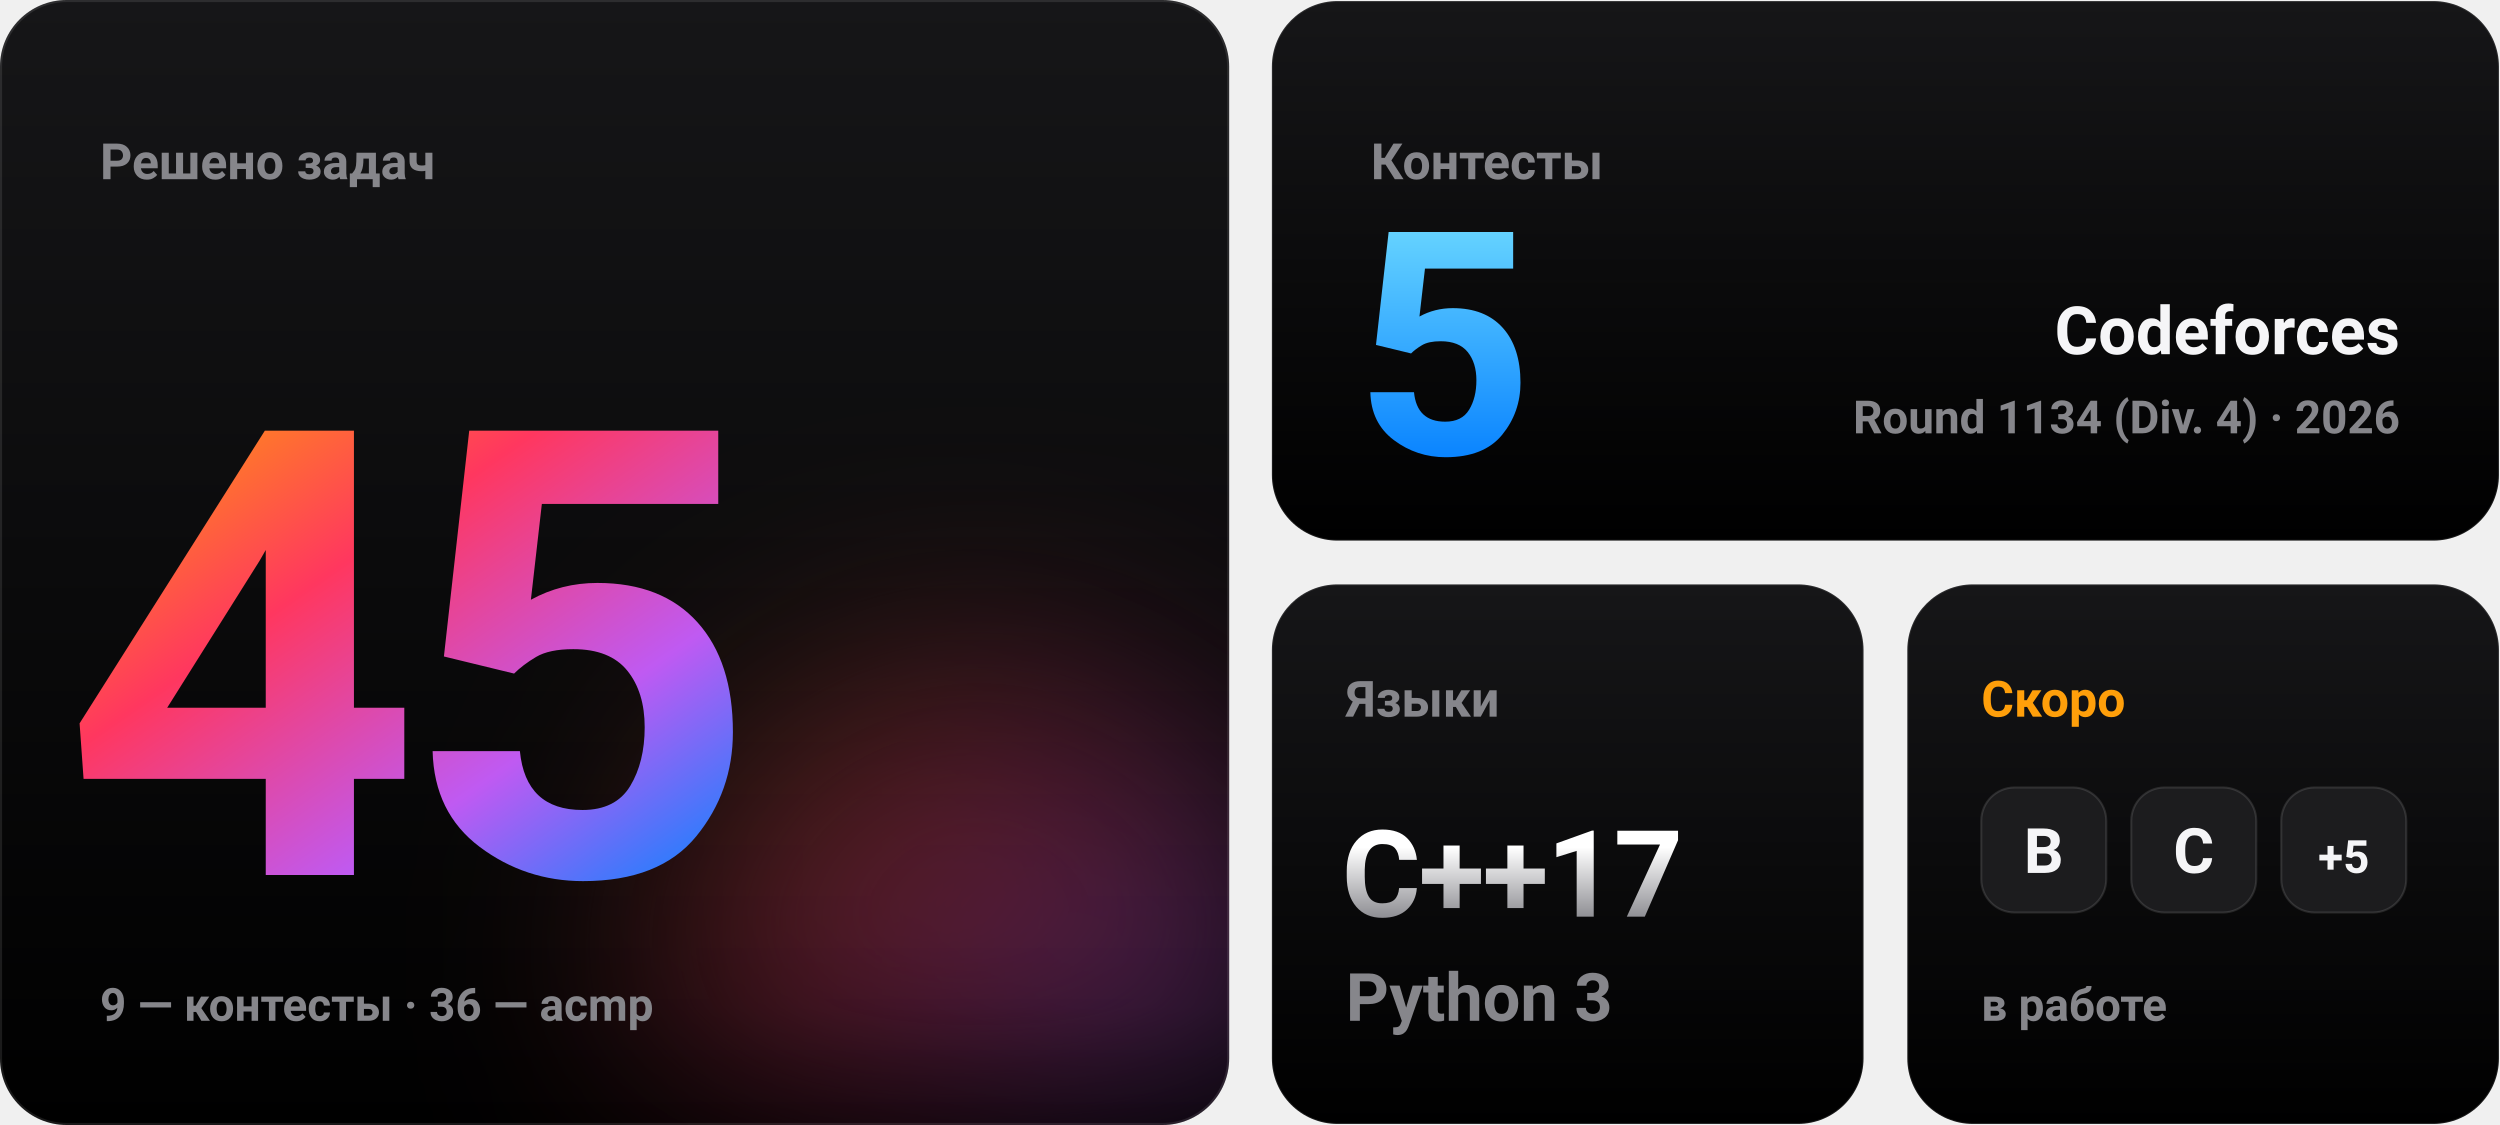
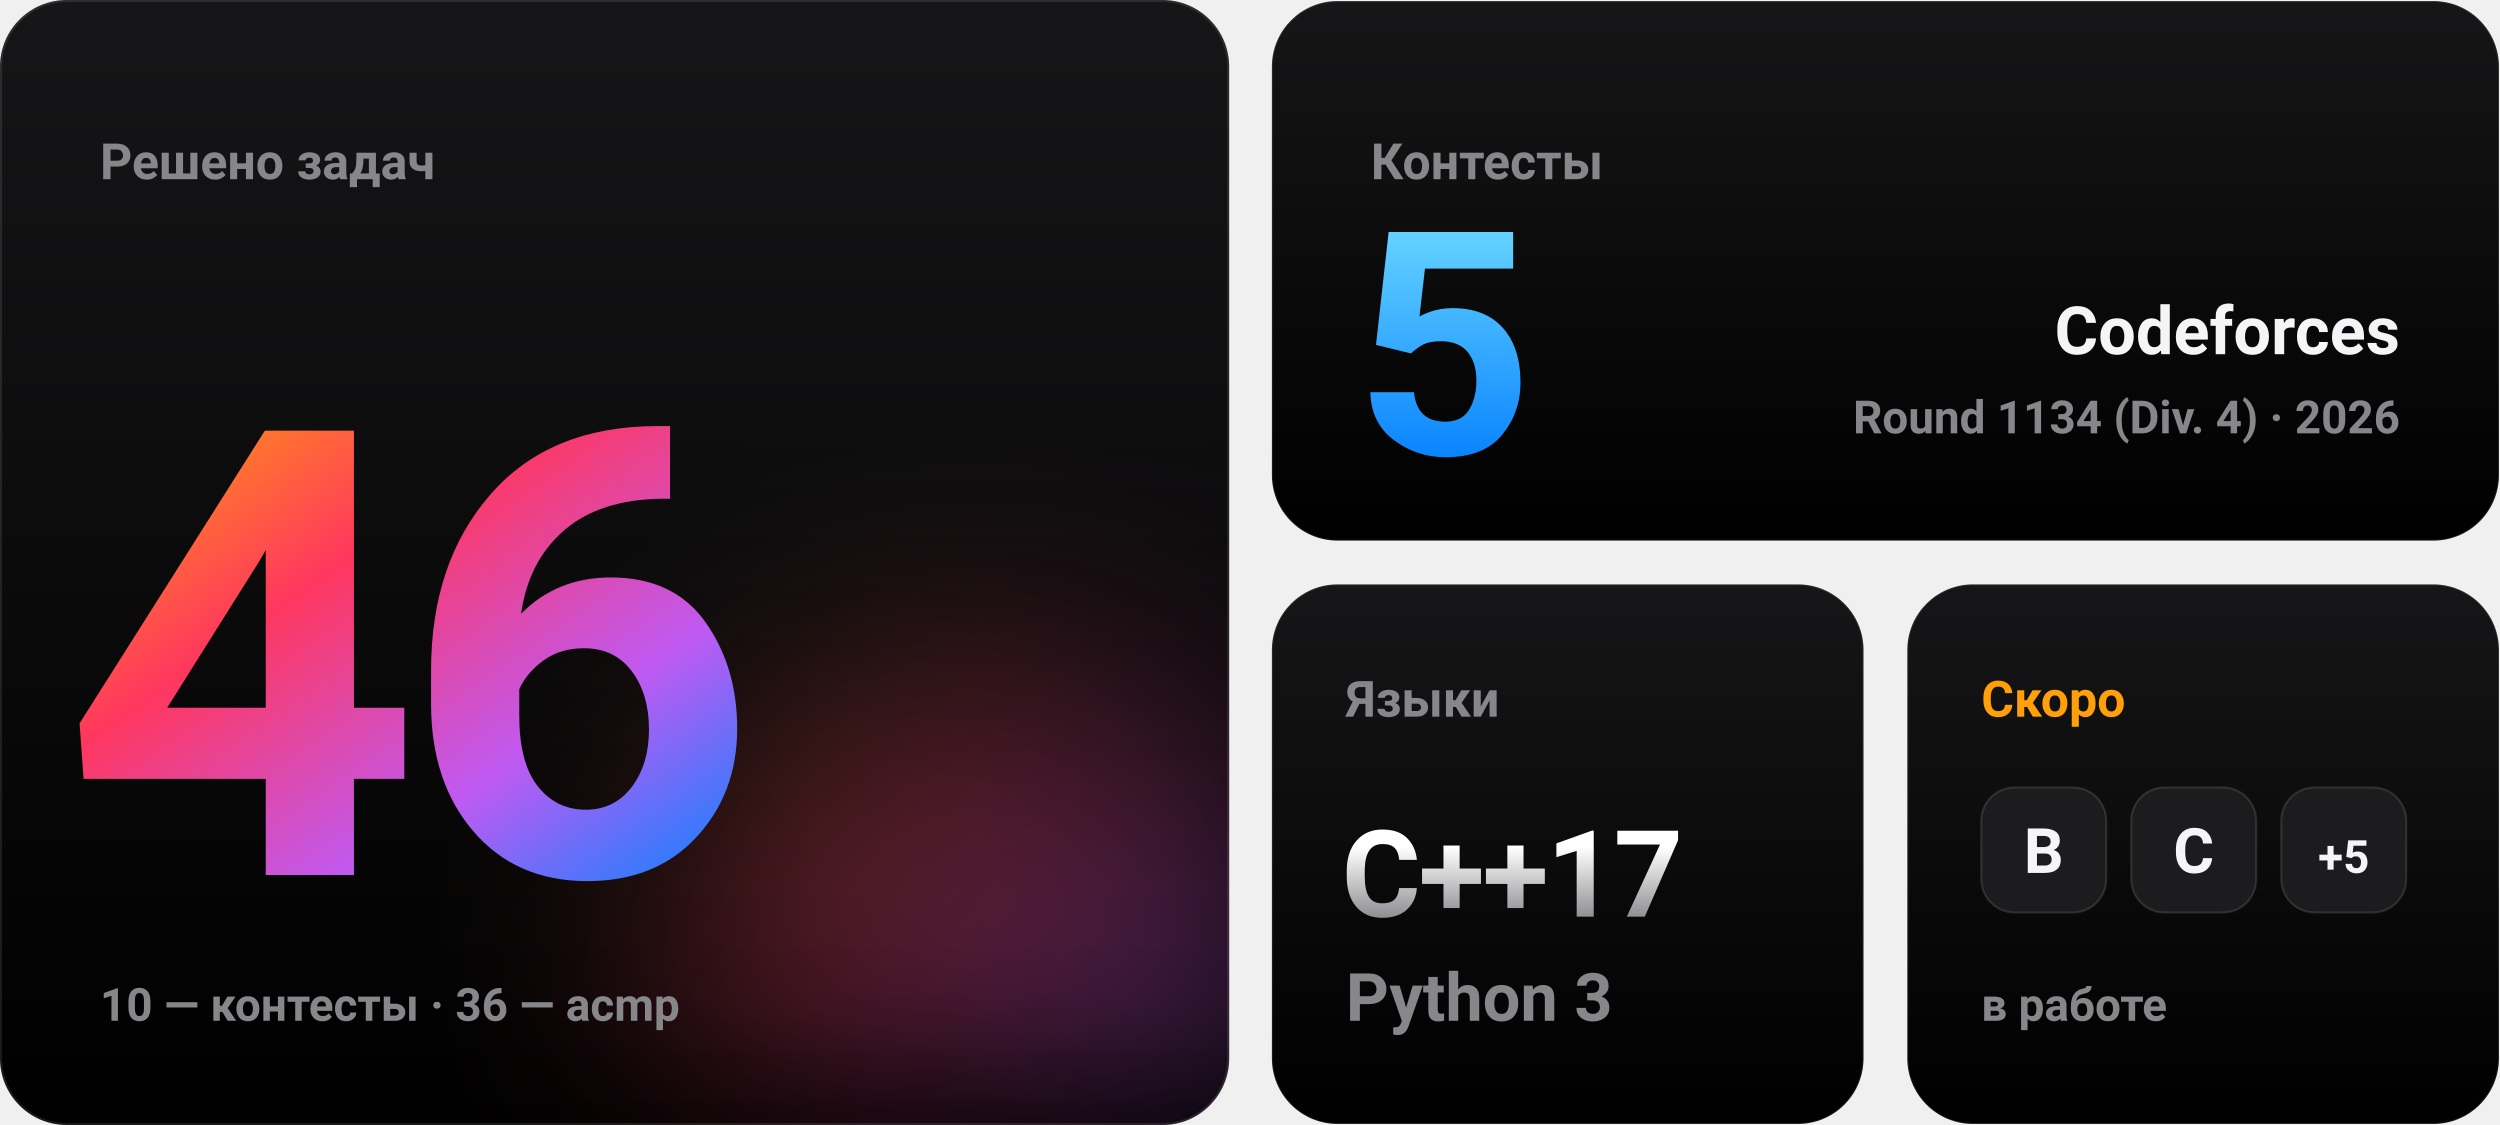
- <svg xmlns="http://www.w3.org/2000/svg" width="1200" height="540" viewBox="0 0 1200 540" role="img" aria-label="Решено задач: 45 (9 с контестов, 36 с acmp). Контестов: 5. Скоро: B, C, D, E, F, G, H.">
+ <svg xmlns="http://www.w3.org/2000/svg" width="1200" height="540" viewBox="0 0 1200 540" role="img" aria-label="Решено задач: 46 (10 с контестов, 36 с acmp). Контестов: 5. Скоро: B, C, D, E, F, G, H.">
  <defs>
    <linearGradient id="ai" x1="0" y1="0" x2="1" y2="1">
      <stop offset="0" stop-color="#ff9f0a" />
      <stop offset="0.35" stop-color="#ff375f" />
      <stop offset="0.7" stop-color="#bf5af2" />
      <stop offset="1" stop-color="#0a84ff" />
    </linearGradient>
    <linearGradient id="blue" x1="0" y1="0" x2="0" y2="1">
      <stop offset="0" stop-color="#64d2ff" />
      <stop offset="1" stop-color="#0a84ff" />
    </linearGradient>
    <linearGradient id="titanium" x1="0" y1="0" x2="0" y2="1">
      <stop offset="0.2" stop-color="#ffffff" />
      <stop offset="1" stop-color="#8e8e93" />
    </linearGradient>
    <linearGradient id="tile" x1="0" y1="0" x2="0" y2="1">
      <stop offset="0" stop-color="#161618" />
      <stop offset="1" stop-color="#000000" />
    </linearGradient>
    <filter id="blur" x="-100%" y="-100%" width="300%" height="300%">
      <feGaussianBlur stdDeviation="60" />
    </filter>
    <clipPath id="t1">
      <rect width="590" height="540" rx="32" />
    </clipPath>
  </defs>
  <g font-family="-apple-system, BlinkMacSystemFont, 'SF Pro Display', 'Segoe UI', Roboto, Helvetica, Arial, sans-serif">
    <g font-weight="600">
      <g clip-path="url(#t1)">
        <rect width="590" height="540" fill="url(#tile)" />
        <circle cx="470" cy="470" r="150" fill="url(#ai)" opacity="0.35" filter="url(#blur)">
          <animate attributeName="r" values="120;220;120" dur="5s" repeatCount="indefinite" calcMode="spline" keyTimes="0;0.5;1" keySplines="0.45 0 0.55 1;0.45 0 0.55 1" />
        </circle>
      </g>
      <rect x="0.5" y="0.5" width="589" height="539" rx="31.5" fill="none" stroke="#ffffff" stroke-opacity="0.1" />
      <text x="48" y="86" font-size="24" fill="#86868b">Решено задач</text>
      <g font-size="300" font-weight="700" letter-spacing="-10" fill="url(#ai)">
-         <text x="30" y="420" opacity="0">42<animate attributeName="opacity" values="0;1;0" keyTimes="0;0.000;0.250" calcMode="discrete" dur="0.8s" fill="freeze" />
+         <text x="30" y="420" opacity="0">43<animate attributeName="opacity" values="0;1;0" keyTimes="0;0.000;0.250" calcMode="discrete" dur="0.8s" fill="freeze" />
        </text>
-         <text x="30" y="420" opacity="0">43<animate attributeName="opacity" values="0;1;0" keyTimes="0;0.250;0.500" calcMode="discrete" dur="0.8s" fill="freeze" />
+         <text x="30" y="420" opacity="0">44<animate attributeName="opacity" values="0;1;0" keyTimes="0;0.250;0.500" calcMode="discrete" dur="0.8s" fill="freeze" />
        </text>
-         <text x="30" y="420" opacity="0">44<animate attributeName="opacity" values="0;1;0" keyTimes="0;0.500;0.750" calcMode="discrete" dur="0.8s" fill="freeze" />
+         <text x="30" y="420" opacity="0">45<animate attributeName="opacity" values="0;1;0" keyTimes="0;0.500;0.750" calcMode="discrete" dur="0.8s" fill="freeze" />
        </text>
-         <text x="30" y="420">45<animate attributeName="opacity" values="0;1" keyTimes="0;0.750" calcMode="discrete" dur="0.8s" fill="freeze" />
+         <text x="30" y="420">46<animate attributeName="opacity" values="0;1" keyTimes="0;0.750" calcMode="discrete" dur="0.8s" fill="freeze" />
        </text>
      </g>
-       <text x="48" y="490" font-size="22" fill="#86868b">9 — контесты  ·  36 — acmp</text>
+       <text x="48" y="490" font-size="22" fill="#86868b">10 — контесты  ·  36 — acmp</text>
      <rect x="610.5" y="0.5" width="589" height="259" rx="31.5" fill="url(#tile)" stroke="#ffffff" stroke-opacity="0.1" />
      <text x="658" y="86" font-size="24" fill="#86868b">Контесты</text>
      <text x="650" y="218" font-size="150" font-weight="700" letter-spacing="-4" fill="url(#blue)">5</text>
      <text x="1152" y="170" font-size="32" font-weight="700" fill="#f5f5f7" text-anchor="end">Codeforces</text>
      <text x="1152" y="208" font-size="22" fill="#86868b" text-anchor="end">Round 1134 (Div. 4) · 2026</text>
      <rect x="610.5" y="280.5" width="284" height="259" rx="31.5" fill="url(#tile)" stroke="#ffffff" stroke-opacity="0.1" />
      <text x="646" y="344" font-size="24" fill="#86868b">Языки</text>
      <text x="644" y="440" font-size="58" font-weight="700" letter-spacing="-1" fill="url(#titanium)">C++17</text>
      <text x="646" y="490" font-size="32" fill="#86868b">Python 3</text>
      <rect x="915.5" y="280.5" width="284" height="259" rx="31.5" fill="url(#tile)" stroke="#ffffff" stroke-opacity="0.1" />
      <text x="951" y="344" font-size="24" fill="#ff9f0a">Скоро</text>
      <rect x="951" y="378" width="60" height="60" rx="16" fill="#1c1c1e" stroke="#ffffff" stroke-opacity="0.12" />
      <text x="981" y="419" font-size="30" font-weight="700" fill="#f5f5f7" text-anchor="middle">B</text>
      <rect x="1023" y="378" width="60" height="60" rx="16" fill="#1c1c1e" stroke="#ffffff" stroke-opacity="0.12" />
      <text x="1053" y="419" font-size="30" font-weight="700" fill="#f5f5f7" text-anchor="middle">C</text>
      <rect x="1095" y="378" width="60" height="60" rx="16" fill="#1c1c1e" stroke="#ffffff" stroke-opacity="0.12" />
      <text x="1125" y="419" font-size="22" font-weight="700" fill="#f5f5f7" text-anchor="middle">+5</text>
      <text x="951" y="490" font-size="22" fill="#86868b">в работе</text>
    </g>
  </g>
</svg>
